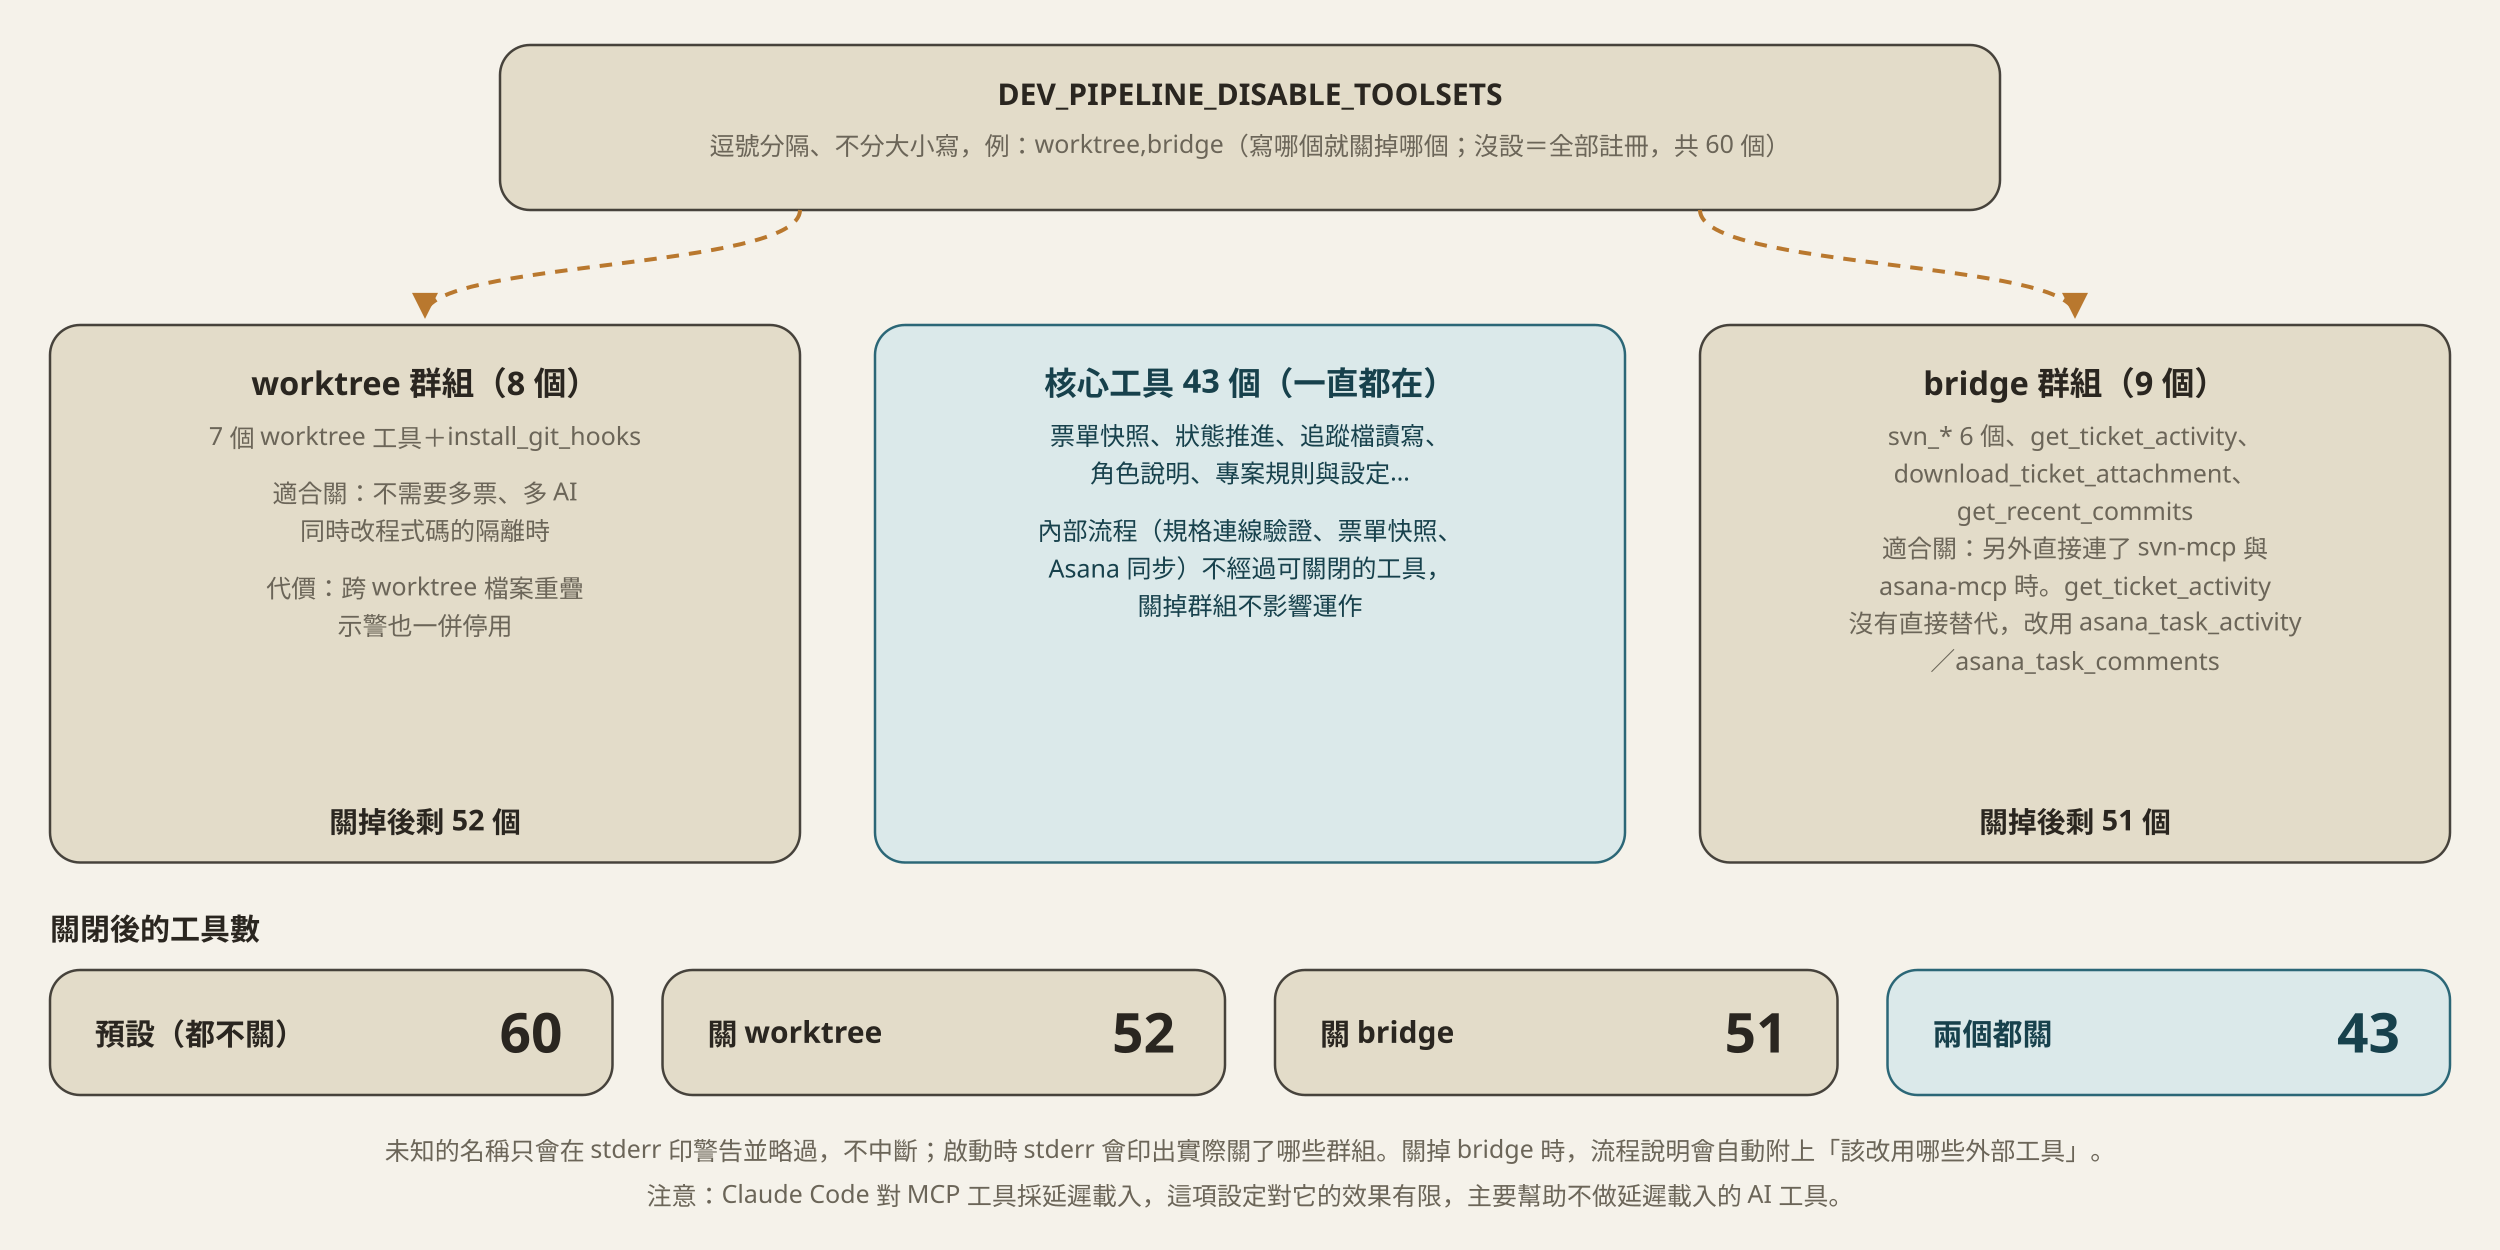
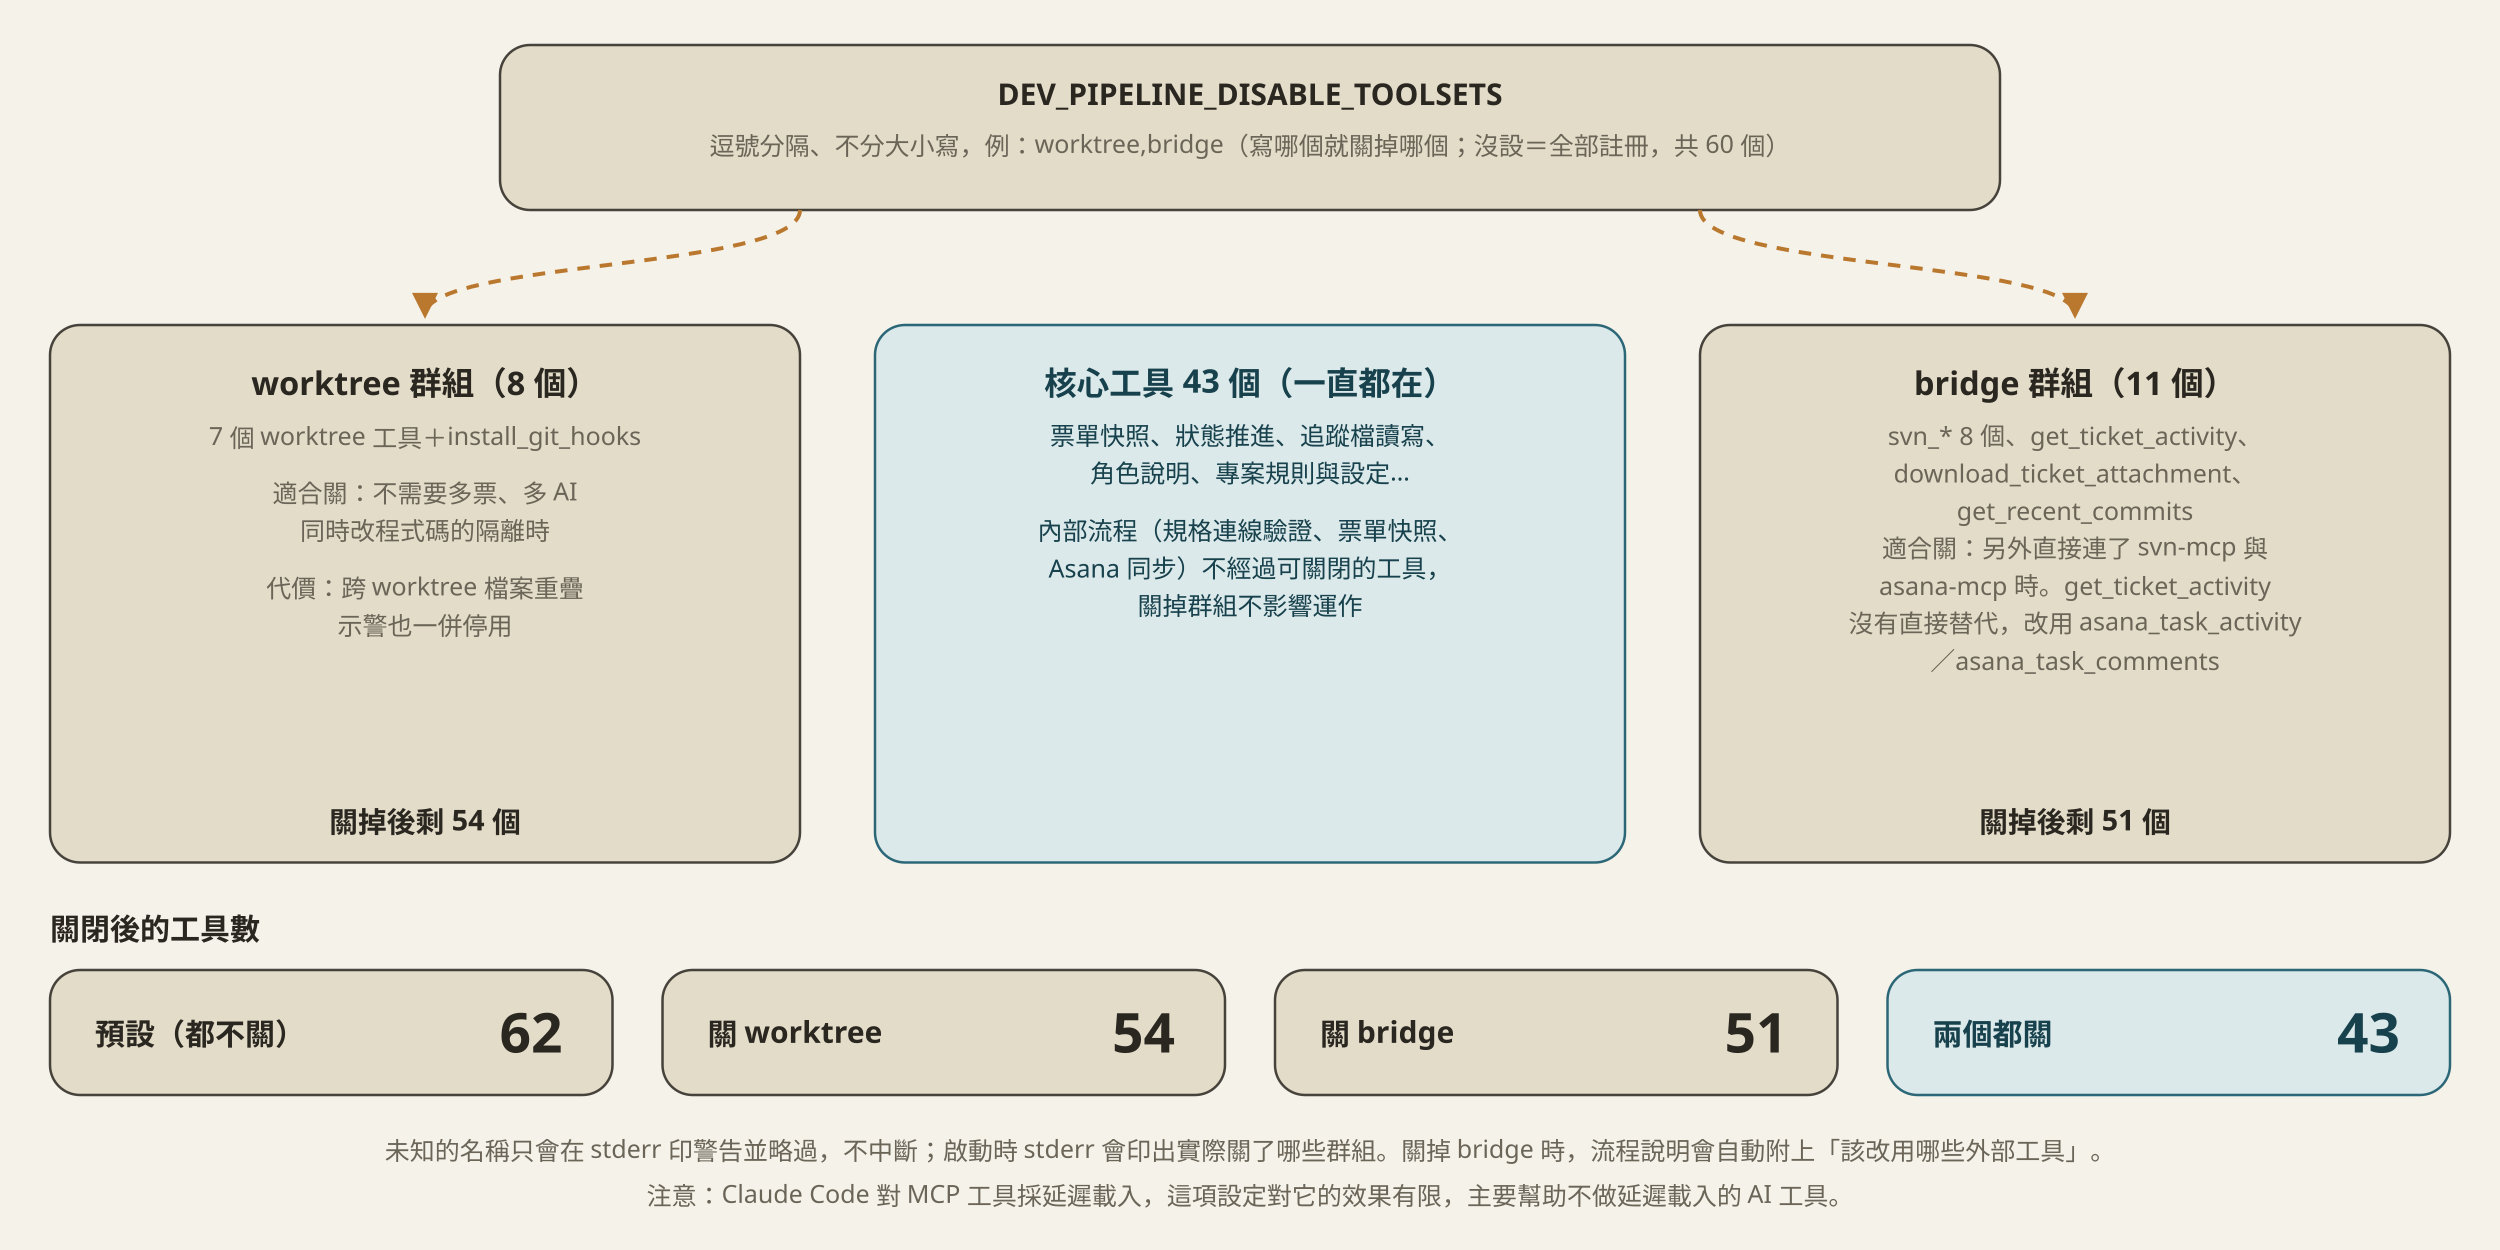
- <svg xmlns="http://www.w3.org/2000/svg" viewBox="0 0 1000 500" role="img" aria-label="工具群組可關閉：預設全部註冊共 60 個工具；用環境變數 DEV_PIPELINE_DISABLE_TOOLSETS 可關掉 worktree 群組（8 個，關後剩 52 個）或 bridge 群組（9 個，關後剩 51 個），兩個都關剩 43 個核心工具；內部流程不經過這些可關閉的工具，關閉不影響運作">
+ <svg xmlns="http://www.w3.org/2000/svg" viewBox="0 0 1000 500" role="img" aria-label="工具群組可關閉：預設全部註冊共 62 個工具；用環境變數 DEV_PIPELINE_DISABLE_TOOLSETS 可關掉 worktree 群組（8 個，關後剩 54 個）或 bridge 群組（11 個，關後剩 51 個），兩個都關剩 43 個核心工具；內部流程不經過這些可關閉的工具，關閉不影響運作">
  <defs>
    <marker id="toolsetsmain" viewBox="0 0 10 10" refX="8.5" refY="5" markerWidth="6.5" markerHeight="6.5" orient="auto-start-reverse">
      <path d="M0,0 L10,5 L0,10 z" fill="#2a2620" />
    </marker>
    <marker id="toolsetsacc" viewBox="0 0 10 10" refX="8.5" refY="5" markerWidth="6.5" markerHeight="6.5" orient="auto-start-reverse">
      <path d="M0,0 L10,5 L0,10 z" fill="#2b6777" />
    </marker>
    <marker id="toolsetswarn" viewBox="0 0 10 10" refX="8.5" refY="5" markerWidth="6.5" markerHeight="6.5" orient="auto-start-reverse">
      <path d="M0,0 L10,5 L0,10 z" fill="#b9782e" />
    </marker>
  </defs>
  <rect x="0" y="0" width="1000" height="500" fill="#f5f2ea" />
  <rect x="200" y="18" width="600" height="66" rx="12" fill="#e3dcc9" stroke="#2a2620" stroke-opacity="0.85" />
  <text x="500" y="42" text-anchor="middle" font-family="'IBM Plex Mono',sans-serif" font-size="12" fill="#2a2620" font-weight="700">DEV_PIPELINE_DISABLE_TOOLSETS</text>
  <text x="500" y="62" text-anchor="middle" font-family="'Noto Sans TC',sans-serif" font-size="10" fill="#6b6558">逗號分隔、不分大小寫，例：worktree,bridge（寫哪個就關掉哪個；沒設＝全部註冊，共 60 個）</text>
  <rect x="20" y="130" width="300" height="215" rx="12" fill="#e3dcc9" stroke="#2a2620" stroke-opacity="0.85" />
  <text x="170.0" y="158" text-anchor="middle" font-family="'Noto Sans TC',sans-serif" font-size="13" fill="#2a2620" font-weight="700">worktree 群組（8 個）</text>
  <text x="170.0" y="178" text-anchor="middle" font-family="'Noto Sans TC',sans-serif" font-size="10" fill="#6b6558">7 個 worktree 工具＋install_git_hooks</text>
  <text x="170.0" y="201" text-anchor="middle" font-family="'Noto Sans TC',sans-serif" font-size="10" fill="#6b6558">適合關：不需要多票、多 AI</text>
  <text x="170.0" y="216" text-anchor="middle" font-family="'Noto Sans TC',sans-serif" font-size="10" fill="#6b6558">同時改程式碼的隔離時</text>
  <text x="170.0" y="239" text-anchor="middle" font-family="'Noto Sans TC',sans-serif" font-size="10" fill="#6b6558">代價：跨 worktree 檔案重疊</text>
  <text x="170.0" y="254" text-anchor="middle" font-family="'Noto Sans TC',sans-serif" font-size="10" fill="#6b6558">示警也一併停用</text>
-   <text x="170.0" y="333" text-anchor="middle" font-family="'Noto Sans TC',sans-serif" font-size="11.5" fill="#2a2620" font-weight="700">關掉後剩 52 個</text>
+   <text x="170.0" y="333" text-anchor="middle" font-family="'Noto Sans TC',sans-serif" font-size="11.5" fill="#2a2620" font-weight="700">關掉後剩 54 個</text>
  <rect x="350" y="130" width="300" height="215" rx="12" fill="#dbe9ea" stroke="#2b6777" stroke-opacity="1" />
  <text x="500.0" y="158" text-anchor="middle" font-family="'Noto Sans TC',sans-serif" font-size="13" fill="#17414c" font-weight="700">核心工具 43 個（一直都在）</text>
  <text x="500.0" y="178" text-anchor="middle" font-family="'Noto Sans TC',sans-serif" font-size="10" fill="#17414c">票單快照、狀態推進、追蹤檔讀寫、</text>
  <text x="500.0" y="193" text-anchor="middle" font-family="'Noto Sans TC',sans-serif" font-size="10" fill="#17414c">角色說明、專案規則與設定…</text>
  <text x="500.0" y="216" text-anchor="middle" font-family="'Noto Sans TC',sans-serif" font-size="10" fill="#17414c">內部流程（規格連線驗證、票單快照、</text>
  <text x="500.0" y="231" text-anchor="middle" font-family="'Noto Sans TC',sans-serif" font-size="10" fill="#17414c">Asana 同步）不經過可關閉的工具，</text>
  <text x="500.0" y="246" text-anchor="middle" font-family="'Noto Sans TC',sans-serif" font-size="10" fill="#17414c">關掉群組不影響運作</text>
  <rect x="680" y="130" width="300" height="215" rx="12" fill="#e3dcc9" stroke="#2a2620" stroke-opacity="0.85" />
-   <text x="830.0" y="158" text-anchor="middle" font-family="'Noto Sans TC',sans-serif" font-size="13" fill="#2a2620" font-weight="700">bridge 群組（9 個）</text>
-   <text x="830.0" y="178" text-anchor="middle" font-family="'Noto Sans TC',sans-serif" font-size="10" fill="#6b6558">svn_* 6 個、get_ticket_activity、</text>
+   <text x="830.0" y="158" text-anchor="middle" font-family="'Noto Sans TC',sans-serif" font-size="13" fill="#2a2620" font-weight="700">bridge 群組（11 個）</text>
+   <text x="830.0" y="178" text-anchor="middle" font-family="'Noto Sans TC',sans-serif" font-size="10" fill="#6b6558">svn_* 8 個、get_ticket_activity、</text>
  <text x="830.0" y="193" text-anchor="middle" font-family="'Noto Sans TC',sans-serif" font-size="10" fill="#6b6558">download_ticket_attachment、</text>
  <text x="830.0" y="208" text-anchor="middle" font-family="'Noto Sans TC',sans-serif" font-size="10" fill="#6b6558">get_recent_commits</text>
  <text x="830.0" y="223" text-anchor="middle" font-family="'Noto Sans TC',sans-serif" font-size="10" fill="#6b6558">適合關：另外直接連了 svn-mcp 與</text>
  <text x="830.0" y="238" text-anchor="middle" font-family="'Noto Sans TC',sans-serif" font-size="10" fill="#6b6558">asana-mcp 時。get_ticket_activity</text>
  <text x="830.0" y="253" text-anchor="middle" font-family="'Noto Sans TC',sans-serif" font-size="10" fill="#6b6558">沒有直接替代，改用 asana_task_activity</text>
  <text x="830.0" y="268" text-anchor="middle" font-family="'Noto Sans TC',sans-serif" font-size="10" fill="#6b6558">／asana_task_comments</text>
  <text x="830.0" y="333" text-anchor="middle" font-family="'Noto Sans TC',sans-serif" font-size="11.5" fill="#2a2620" font-weight="700">關掉後剩 51 個</text>
  <path d="M 320 84 C 320 108, 170 104, 170 126" fill="none" stroke="#b9782e" stroke-width="1.6" stroke-dasharray="5 4" marker-end="url(#toolsetswarn)" />
  <path d="M 680 84 C 680 108, 830 104, 830 126" fill="none" stroke="#b9782e" stroke-width="1.6" stroke-dasharray="5 4" marker-end="url(#toolsetswarn)" />
  <text x="20" y="376" text-anchor="start" font-family="'Noto Sans TC',sans-serif" font-size="12" fill="#2a2620" font-weight="700">關閉後的工具數</text>
  <rect x="20" y="388" width="225" height="50" rx="12" fill="#e3dcc9" stroke="#2a2620" stroke-opacity="0.85" />
  <text x="38" y="418" text-anchor="start" font-family="'Noto Sans TC',sans-serif" font-size="12" fill="#2a2620" font-weight="700">預設（都不關）</text>
-   <text x="225" y="421" text-anchor="end" font-family="'Noto Sans TC',sans-serif" font-size="22" fill="#2a2620" font-weight="700">60</text>
+   <text x="225" y="421" text-anchor="end" font-family="'Noto Sans TC',sans-serif" font-size="22" fill="#2a2620" font-weight="700">62</text>
  <rect x="265" y="388" width="225" height="50" rx="12" fill="#e3dcc9" stroke="#2a2620" stroke-opacity="0.85" />
  <text x="283" y="418" text-anchor="start" font-family="'Noto Sans TC',sans-serif" font-size="12" fill="#2a2620" font-weight="700">關 worktree</text>
-   <text x="470" y="421" text-anchor="end" font-family="'Noto Sans TC',sans-serif" font-size="22" fill="#2a2620" font-weight="700">52</text>
+   <text x="470" y="421" text-anchor="end" font-family="'Noto Sans TC',sans-serif" font-size="22" fill="#2a2620" font-weight="700">54</text>
  <rect x="510" y="388" width="225" height="50" rx="12" fill="#e3dcc9" stroke="#2a2620" stroke-opacity="0.85" />
  <text x="528" y="418" text-anchor="start" font-family="'Noto Sans TC',sans-serif" font-size="12" fill="#2a2620" font-weight="700">關 bridge</text>
  <text x="715" y="421" text-anchor="end" font-family="'Noto Sans TC',sans-serif" font-size="22" fill="#2a2620" font-weight="700">51</text>
  <rect x="755" y="388" width="225" height="50" rx="12" fill="#dbe9ea" stroke="#2b6777" stroke-opacity="1" />
  <text x="773" y="418" text-anchor="start" font-family="'Noto Sans TC',sans-serif" font-size="12" fill="#17414c" font-weight="700">兩個都關</text>
  <text x="960" y="421" text-anchor="end" font-family="'Noto Sans TC',sans-serif" font-size="22" fill="#17414c" font-weight="700">43</text>
  <text x="500" y="464" text-anchor="middle" font-family="'Noto Sans TC',sans-serif" font-size="10" fill="#6b6558">未知的名稱只會在 stderr 印警告並略過，不中斷；啟動時 stderr 會印出實際關了哪些群組。關掉 bridge 時，流程說明會自動附上「該改用哪些外部工具」。</text>
  <text x="500" y="482" text-anchor="middle" font-family="'Noto Sans TC',sans-serif" font-size="10" fill="#6b6558">注意：Claude Code 對 MCP 工具採延遲載入，這項設定對它的效果有限，主要幫助不做延遲載入的 AI 工具。</text>
</svg>
